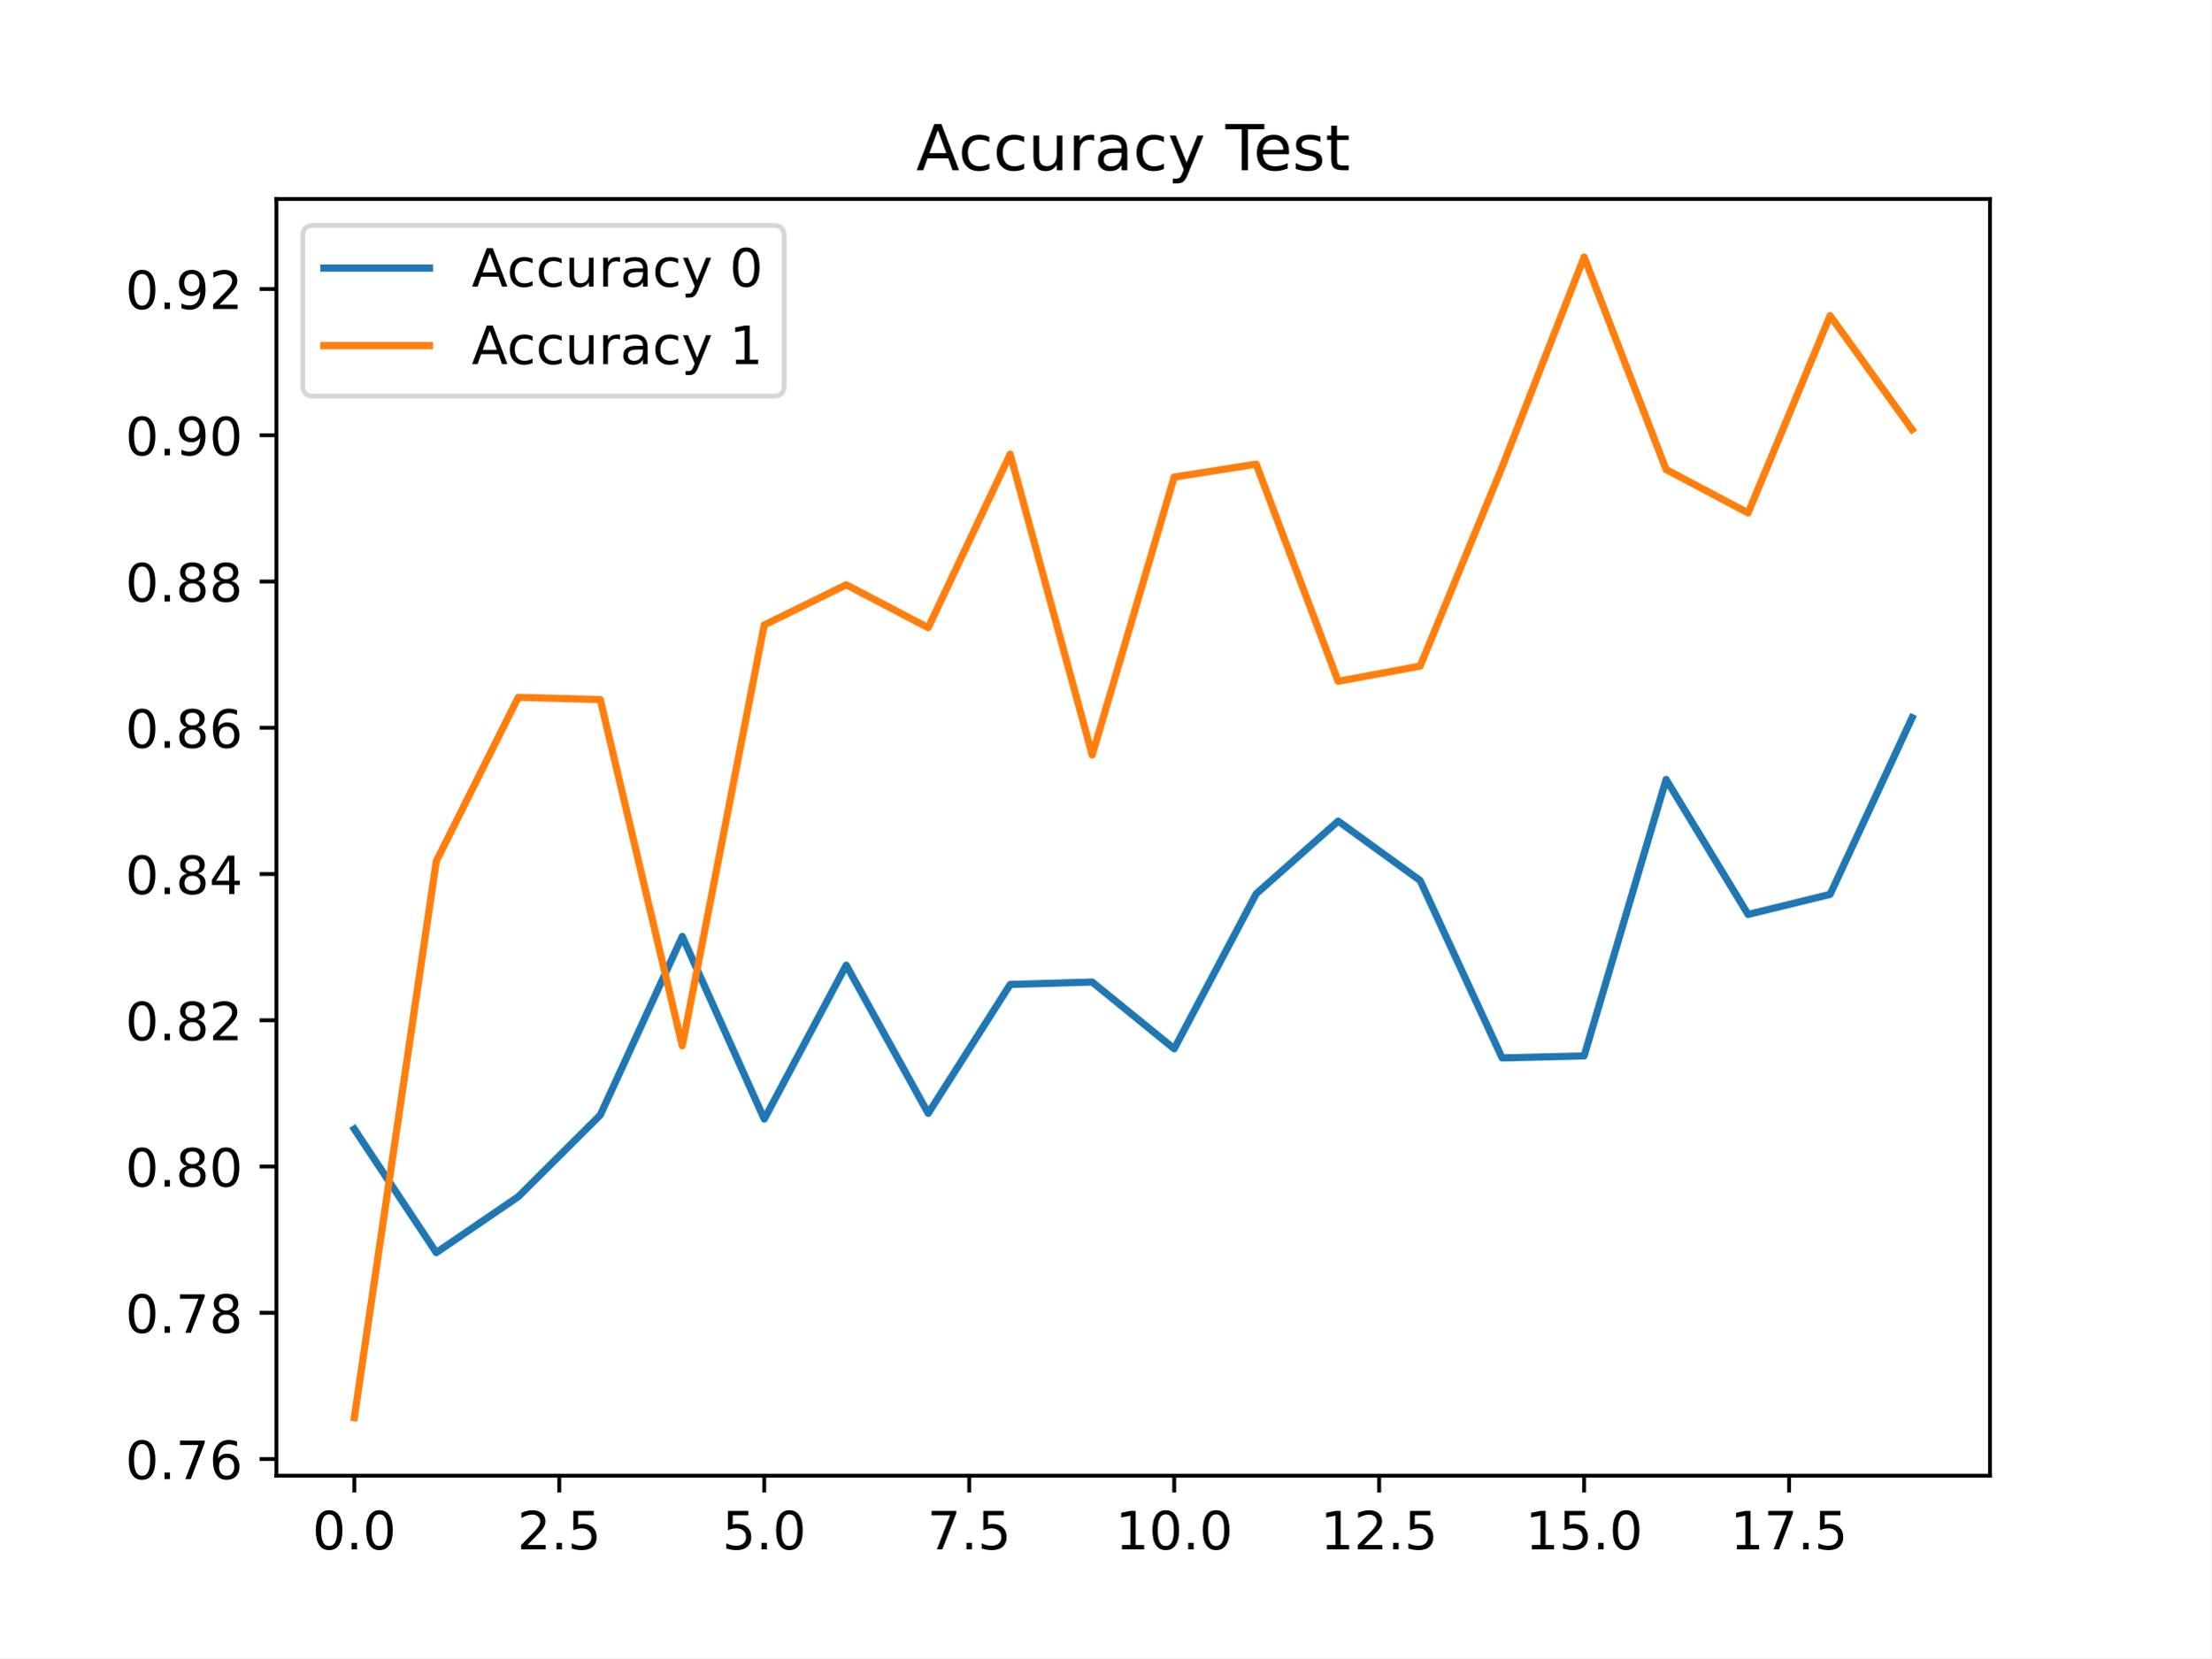
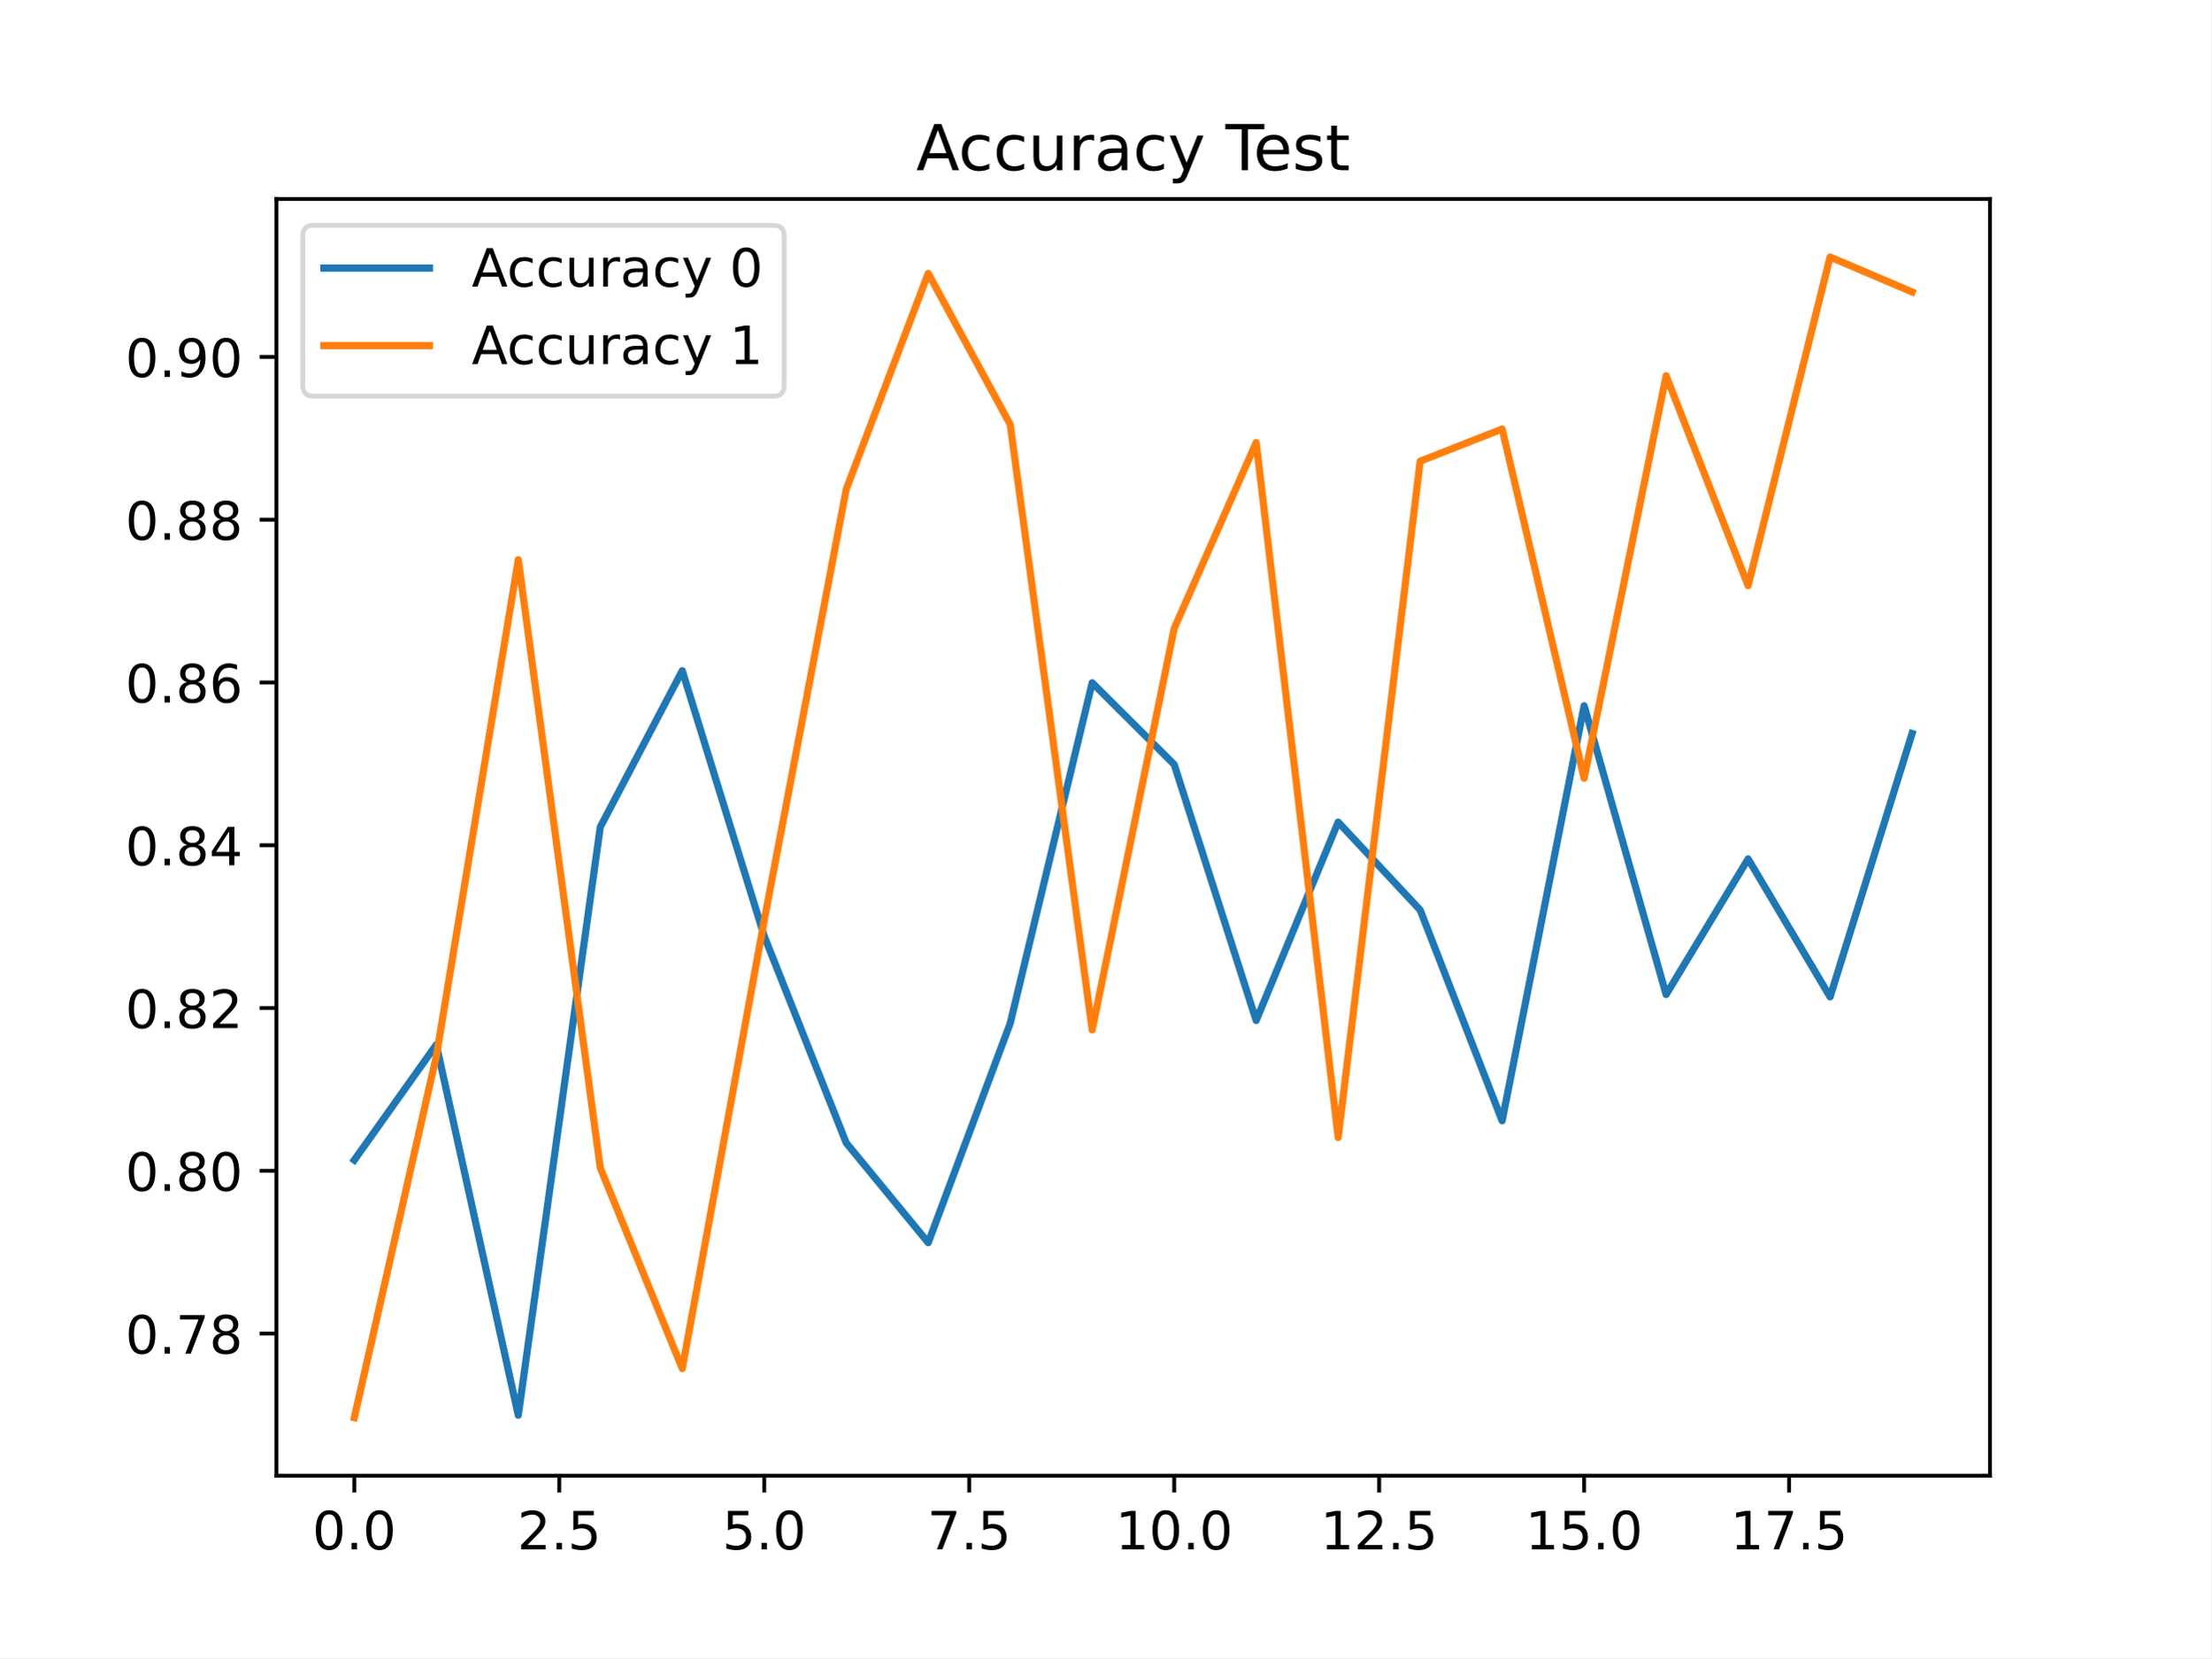
<svg xmlns="http://www.w3.org/2000/svg" xmlns:xlink="http://www.w3.org/1999/xlink" width="460.8pt" height="345.6pt" viewBox="0 0 460.8 345.6" version="1.1">
  <defs>
    <style type="text/css">*{stroke-linejoin: round; stroke-linecap: butt}</style>
  </defs>
  <g id="figure_1">
    <g id="patch_1">
      <path d="M 0 345.6  L 460.8 345.6  L 460.8 0  L 0 0  z " style="fill: #ffffff" />
    </g>
    <g id="axes_1">
      <g id="patch_2">
        <path d="M 57.6 307.584  L 414.72 307.584  L 414.72 41.472  L 57.6 41.472  z " style="fill: #ffffff" />
      </g>
      <g id="matplotlib.axis_1">
        <g id="xtick_1">
          <g id="line2d_1">
            <defs>
-               <path id="m2939d666b2" d="M 0 0  L 0 3.5  " style="stroke: #000000; stroke-width: 0.8" />
+               <path id="m9f55949ef5" d="M 0 0  L 0 3.5  " style="stroke: #000000; stroke-width: 0.8" />
            </defs>
            <g>
-               <use xlink:href="#m2939d666b2" x="73.833" y="307.584" style="stroke: #000000; stroke-width: 0.8" />
+               <use xlink:href="#m9f55949ef5" x="73.833" y="307.584" style="stroke: #000000; stroke-width: 0.8" />
            </g>
          </g>
          <g id="text_1">
            <g transform="translate(65.08601 322.9423) scale(0.11 -0.11)">
              <defs>
                <path id="DejaVuSans-30" d="M 2034 4250  Q 1547 4250 1301 3770  Q 1056 3291 1056 2328  Q 1056 1369 1301 889  Q 1547 409 2034 409  Q 2525 409 2770 889  Q 3016 1369 3016 2328  Q 3016 3291 2770 3770  Q 2525 4250 2034 4250  z M 2034 4750  Q 2819 4750 3233 4129  Q 3647 3509 3647 2328  Q 3647 1150 3233 529  Q 2819 -91 2034 -91  Q 1250 -91 836 529  Q 422 1150 422 2328  Q 422 3509 836 4129  Q 1250 4750 2034 4750  z " transform="scale(0.015625)" />
                <path id="DejaVuSans-2e" d="M 684 794  L 1344 794  L 1344 0  L 684 0  L 684 794  z " transform="scale(0.015625)" />
              </defs>
              <use xlink:href="#DejaVuSans-30" />
              <use xlink:href="#DejaVuSans-2e" x="63.623" />
              <use xlink:href="#DejaVuSans-30" x="95.41" />
            </g>
          </g>
        </g>
        <g id="xtick_2">
          <g id="line2d_2">
            <g>
-               <use xlink:href="#m2939d666b2" x="116.55" y="307.584" style="stroke: #000000; stroke-width: 0.8" />
+               <use xlink:href="#m9f55949ef5" x="116.55" y="307.584" style="stroke: #000000; stroke-width: 0.8" />
            </g>
          </g>
          <g id="text_2">
            <g transform="translate(107.8037 322.9423) scale(0.11 -0.11)">
              <defs>
                <path id="DejaVuSans-32" d="M 1228 531  L 3431 531  L 3431 0  L 469 0  L 469 531  Q 828 903 1448 1529  Q 2069 2156 2228 2338  Q 2531 2678 2651 2914  Q 2772 3150 2772 3378  Q 2772 3750 2511 3984  Q 2250 4219 1831 4219  Q 1534 4219 1204 4116  Q 875 4013 500 3803  L 500 4441  Q 881 4594 1212 4672  Q 1544 4750 1819 4750  Q 2544 4750 2975 4387  Q 3406 4025 3406 3419  Q 3406 3131 3298 2873  Q 3191 2616 2906 2266  Q 2828 2175 2409 1742  Q 1991 1309 1228 531  z " transform="scale(0.015625)" />
                <path id="DejaVuSans-35" d="M 691 4666  L 3169 4666  L 3169 4134  L 1269 4134  L 1269 2991  Q 1406 3038 1543 3061  Q 1681 3084 1819 3084  Q 2600 3084 3056 2656  Q 3513 2228 3513 1497  Q 3513 744 3044 326  Q 2575 -91 1722 -91  Q 1428 -91 1123 -41  Q 819 9 494 109  L 494 744  Q 775 591 1075 516  Q 1375 441 1709 441  Q 2250 441 2565 725  Q 2881 1009 2881 1497  Q 2881 1984 2565 2268  Q 2250 2553 1709 2553  Q 1456 2553 1204 2497  Q 953 2441 691 2322  L 691 4666  z " transform="scale(0.015625)" />
              </defs>
              <use xlink:href="#DejaVuSans-32" />
              <use xlink:href="#DejaVuSans-2e" x="63.623" />
              <use xlink:href="#DejaVuSans-35" x="95.41" />
            </g>
          </g>
        </g>
        <g id="xtick_3">
          <g id="line2d_3">
            <g>
-               <use xlink:href="#m2939d666b2" x="159.268" y="307.584" style="stroke: #000000; stroke-width: 0.8" />
+               <use xlink:href="#m9f55949ef5" x="159.268" y="307.584" style="stroke: #000000; stroke-width: 0.8" />
            </g>
          </g>
          <g id="text_3">
            <g transform="translate(150.5214 322.9423) scale(0.11 -0.11)">
              <use xlink:href="#DejaVuSans-35" />
              <use xlink:href="#DejaVuSans-2e" x="63.623" />
              <use xlink:href="#DejaVuSans-30" x="95.41" />
            </g>
          </g>
        </g>
        <g id="xtick_4">
          <g id="line2d_4">
            <g>
-               <use xlink:href="#m2939d666b2" x="201.986" y="307.584" style="stroke: #000000; stroke-width: 0.8" />
+               <use xlink:href="#m9f55949ef5" x="201.986" y="307.584" style="stroke: #000000; stroke-width: 0.8" />
            </g>
          </g>
          <g id="text_4">
            <g transform="translate(193.2391 322.9423) scale(0.11 -0.11)">
              <defs>
                <path id="DejaVuSans-37" d="M 525 4666  L 3525 4666  L 3525 4397  L 1831 0  L 1172 0  L 2766 4134  L 525 4134  L 525 4666  z " transform="scale(0.015625)" />
              </defs>
              <use xlink:href="#DejaVuSans-37" />
              <use xlink:href="#DejaVuSans-2e" x="63.623" />
              <use xlink:href="#DejaVuSans-35" x="95.41" />
            </g>
          </g>
        </g>
        <g id="xtick_5">
          <g id="line2d_5">
            <g>
-               <use xlink:href="#m2939d666b2" x="244.704" y="307.584" style="stroke: #000000; stroke-width: 0.8" />
+               <use xlink:href="#m9f55949ef5" x="244.704" y="307.584" style="stroke: #000000; stroke-width: 0.8" />
            </g>
          </g>
          <g id="text_5">
            <g transform="translate(232.4574 322.9423) scale(0.11 -0.11)">
              <defs>
                <path id="DejaVuSans-31" d="M 794 531  L 1825 531  L 1825 4091  L 703 3866  L 703 4441  L 1819 4666  L 2450 4666  L 2450 531  L 3481 531  L 3481 0  L 794 0  L 794 531  z " transform="scale(0.015625)" />
              </defs>
              <use xlink:href="#DejaVuSans-31" />
              <use xlink:href="#DejaVuSans-30" x="63.623" />
              <use xlink:href="#DejaVuSans-2e" x="127.246" />
              <use xlink:href="#DejaVuSans-30" x="159.033" />
            </g>
          </g>
        </g>
        <g id="xtick_6">
          <g id="line2d_6">
            <g>
-               <use xlink:href="#m2939d666b2" x="287.421" y="307.584" style="stroke: #000000; stroke-width: 0.8" />
+               <use xlink:href="#m9f55949ef5" x="287.421" y="307.584" style="stroke: #000000; stroke-width: 0.8" />
            </g>
          </g>
          <g id="text_6">
            <g transform="translate(275.1751 322.9423) scale(0.11 -0.11)">
              <use xlink:href="#DejaVuSans-31" />
              <use xlink:href="#DejaVuSans-32" x="63.623" />
              <use xlink:href="#DejaVuSans-2e" x="127.246" />
              <use xlink:href="#DejaVuSans-35" x="159.033" />
            </g>
          </g>
        </g>
        <g id="xtick_7">
          <g id="line2d_7">
            <g>
-               <use xlink:href="#m2939d666b2" x="330.139" y="307.584" style="stroke: #000000; stroke-width: 0.8" />
+               <use xlink:href="#m9f55949ef5" x="330.139" y="307.584" style="stroke: #000000; stroke-width: 0.8" />
            </g>
          </g>
          <g id="text_7">
            <g transform="translate(317.8929 322.9423) scale(0.11 -0.11)">
              <use xlink:href="#DejaVuSans-31" />
              <use xlink:href="#DejaVuSans-35" x="63.623" />
              <use xlink:href="#DejaVuSans-2e" x="127.246" />
              <use xlink:href="#DejaVuSans-30" x="159.033" />
            </g>
          </g>
        </g>
        <g id="xtick_8">
          <g id="line2d_8">
            <g>
-               <use xlink:href="#m2939d666b2" x="372.857" y="307.584" style="stroke: #000000; stroke-width: 0.8" />
+               <use xlink:href="#m9f55949ef5" x="372.857" y="307.584" style="stroke: #000000; stroke-width: 0.8" />
            </g>
          </g>
          <g id="text_8">
            <g transform="translate(360.6106 322.9423) scale(0.11 -0.11)">
              <use xlink:href="#DejaVuSans-31" />
              <use xlink:href="#DejaVuSans-37" x="63.623" />
              <use xlink:href="#DejaVuSans-2e" x="127.246" />
              <use xlink:href="#DejaVuSans-35" x="159.033" />
            </g>
          </g>
        </g>
      </g>
      <g id="matplotlib.axis_2">
        <g id="ytick_1">
          <g id="line2d_9">
            <defs>
-               <path id="m09695111cd" d="M 0 0  L -3.5 0  " style="stroke: #000000; stroke-width: 0.8" />
+               <path id="me91a0b0227" d="M 0 0  L -3.5 0  " style="stroke: #000000; stroke-width: 0.8" />
            </defs>
            <g>
-               <use xlink:href="#m09695111cd" x="57.6" y="304.115" style="stroke: #000000; stroke-width: 0.8" />
+               <use xlink:href="#me91a0b0227" x="57.6" y="277.961" style="stroke: #000000; stroke-width: 0.8" />
            </g>
          </g>
          <g id="text_9">
-             <g transform="translate(26.10781 308.2946) scale(0.11 -0.11)">
-               <defs>
-                 <path id="DejaVuSans-36" d="M 2113 2584  Q 1688 2584 1439 2293  Q 1191 2003 1191 1497  Q 1191 994 1439 701  Q 1688 409 2113 409  Q 2538 409 2786 701  Q 3034 994 3034 1497  Q 3034 2003 2786 2293  Q 2538 2584 2113 2584  z M 3366 4563  L 3366 3988  Q 3128 4100 2886 4159  Q 2644 4219 2406 4219  Q 1781 4219 1451 3797  Q 1122 3375 1075 2522  Q 1259 2794 1537 2939  Q 1816 3084 2150 3084  Q 2853 3084 3261 2657  Q 3669 2231 3669 1497  Q 3669 778 3244 343  Q 2819 -91 2113 -91  Q 1303 -91 875 529  Q 447 1150 447 2328  Q 447 3434 972 4092  Q 1497 4750 2381 4750  Q 2619 4750 2861 4703  Q 3103 4656 3366 4563  z " transform="scale(0.015625)" />
+             <g transform="translate(26.10781 282.1405) scale(0.11 -0.11)">
+               <defs>
+                 <path id="DejaVuSans-38" d="M 2034 2216  Q 1584 2216 1326 1975  Q 1069 1734 1069 1313  Q 1069 891 1326 650  Q 1584 409 2034 409  Q 2484 409 2743 651  Q 3003 894 3003 1313  Q 3003 1734 2745 1975  Q 2488 2216 2034 2216  z M 1403 2484  Q 997 2584 770 2862  Q 544 3141 544 3541  Q 544 4100 942 4425  Q 1341 4750 2034 4750  Q 2731 4750 3128 4425  Q 3525 4100 3525 3541  Q 3525 3141 3298 2862  Q 3072 2584 2669 2484  Q 3125 2378 3379 2068  Q 3634 1759 3634 1313  Q 3634 634 3220 271  Q 2806 -91 2034 -91  Q 1263 -91 848 271  Q 434 634 434 1313  Q 434 1759 690 2068  Q 947 2378 1403 2484  z M 1172 3481  Q 1172 3119 1398 2916  Q 1625 2713 2034 2713  Q 2441 2713 2670 2916  Q 2900 3119 2900 3481  Q 2900 3844 2670 4047  Q 2441 4250 2034 4250  Q 1625 4250 1398 4047  Q 1172 3844 1172 3481  z " transform="scale(0.015625)" />
              </defs>
              <use xlink:href="#DejaVuSans-30" />
              <use xlink:href="#DejaVuSans-2e" x="63.623" />
              <use xlink:href="#DejaVuSans-37" x="95.41" />
-               <use xlink:href="#DejaVuSans-36" x="159.033" />
+               <use xlink:href="#DejaVuSans-38" x="159.033" />
            </g>
          </g>
        </g>
        <g id="ytick_2">
          <g id="line2d_10">
            <g>
-               <use xlink:href="#m09695111cd" x="57.6" y="273.629" style="stroke: #000000; stroke-width: 0.8" />
+               <use xlink:href="#me91a0b0227" x="57.6" y="244.032" style="stroke: #000000; stroke-width: 0.8" />
            </g>
          </g>
          <g id="text_10">
-             <g transform="translate(26.10781 277.8084) scale(0.11 -0.11)">
-               <defs>
-                 <path id="DejaVuSans-38" d="M 2034 2216  Q 1584 2216 1326 1975  Q 1069 1734 1069 1313  Q 1069 891 1326 650  Q 1584 409 2034 409  Q 2484 409 2743 651  Q 3003 894 3003 1313  Q 3003 1734 2745 1975  Q 2488 2216 2034 2216  z M 1403 2484  Q 997 2584 770 2862  Q 544 3141 544 3541  Q 544 4100 942 4425  Q 1341 4750 2034 4750  Q 2731 4750 3128 4425  Q 3525 4100 3525 3541  Q 3525 3141 3298 2862  Q 3072 2584 2669 2484  Q 3125 2378 3379 2068  Q 3634 1759 3634 1313  Q 3634 634 3220 271  Q 2806 -91 2034 -91  Q 1263 -91 848 271  Q 434 634 434 1313  Q 434 1759 690 2068  Q 947 2378 1403 2484  z M 1172 3481  Q 1172 3119 1398 2916  Q 1625 2713 2034 2713  Q 2441 2713 2670 2916  Q 2900 3119 2900 3481  Q 2900 3844 2670 4047  Q 2441 4250 2034 4250  Q 1625 4250 1398 4047  Q 1172 3844 1172 3481  z " transform="scale(0.015625)" />
-               </defs>
-               <use xlink:href="#DejaVuSans-30" />
-               <use xlink:href="#DejaVuSans-2e" x="63.623" />
-               <use xlink:href="#DejaVuSans-37" x="95.41" />
-               <use xlink:href="#DejaVuSans-38" x="159.033" />
+             <g transform="translate(26.10781 248.2113) scale(0.11 -0.11)">
+               <use xlink:href="#DejaVuSans-30" />
+               <use xlink:href="#DejaVuSans-2e" x="63.623" />
+               <use xlink:href="#DejaVuSans-38" x="95.41" />
+               <use xlink:href="#DejaVuSans-30" x="159.033" />
            </g>
          </g>
        </g>
        <g id="ytick_3">
          <g id="line2d_11">
            <g>
-               <use xlink:href="#m09695111cd" x="57.6" y="243.143" style="stroke: #000000; stroke-width: 0.8" />
+               <use xlink:href="#me91a0b0227" x="57.6" y="210.103" style="stroke: #000000; stroke-width: 0.8" />
            </g>
          </g>
          <g id="text_11">
-             <g transform="translate(26.10781 247.3221) scale(0.11 -0.11)">
-               <use xlink:href="#DejaVuSans-30" />
-               <use xlink:href="#DejaVuSans-2e" x="63.623" />
-               <use xlink:href="#DejaVuSans-38" x="95.41" />
-               <use xlink:href="#DejaVuSans-30" x="159.033" />
+             <g transform="translate(26.10781 214.2821) scale(0.11 -0.11)">
+               <use xlink:href="#DejaVuSans-30" />
+               <use xlink:href="#DejaVuSans-2e" x="63.623" />
+               <use xlink:href="#DejaVuSans-38" x="95.41" />
+               <use xlink:href="#DejaVuSans-32" x="159.033" />
            </g>
          </g>
        </g>
        <g id="ytick_4">
          <g id="line2d_12">
            <g>
-               <use xlink:href="#m09695111cd" x="57.6" y="212.657" style="stroke: #000000; stroke-width: 0.8" />
+               <use xlink:href="#me91a0b0227" x="57.6" y="176.174" style="stroke: #000000; stroke-width: 0.8" />
            </g>
          </g>
          <g id="text_12">
-             <g transform="translate(26.10781 216.8359) scale(0.11 -0.11)">
-               <use xlink:href="#DejaVuSans-30" />
-               <use xlink:href="#DejaVuSans-2e" x="63.623" />
-               <use xlink:href="#DejaVuSans-38" x="95.41" />
-               <use xlink:href="#DejaVuSans-32" x="159.033" />
+             <g transform="translate(26.10781 180.3529) scale(0.11 -0.11)">
+               <defs>
+                 <path id="DejaVuSans-34" d="M 2419 4116  L 825 1625  L 2419 1625  L 2419 4116  z M 2253 4666  L 3047 4666  L 3047 1625  L 3713 1625  L 3713 1100  L 3047 1100  L 3047 0  L 2419 0  L 2419 1100  L 313 1100  L 313 1709  L 2253 4666  z " transform="scale(0.015625)" />
+               </defs>
+               <use xlink:href="#DejaVuSans-30" />
+               <use xlink:href="#DejaVuSans-2e" x="63.623" />
+               <use xlink:href="#DejaVuSans-38" x="95.41" />
+               <use xlink:href="#DejaVuSans-34" x="159.033" />
            </g>
          </g>
        </g>
        <g id="ytick_5">
          <g id="line2d_13">
            <g>
-               <use xlink:href="#m09695111cd" x="57.6" y="182.171" style="stroke: #000000; stroke-width: 0.8" />
+               <use xlink:href="#me91a0b0227" x="57.6" y="142.245" style="stroke: #000000; stroke-width: 0.8" />
            </g>
          </g>
          <g id="text_13">
-             <g transform="translate(26.10781 186.3497) scale(0.11 -0.11)">
-               <defs>
-                 <path id="DejaVuSans-34" d="M 2419 4116  L 825 1625  L 2419 1625  L 2419 4116  z M 2253 4666  L 3047 4666  L 3047 1625  L 3713 1625  L 3713 1100  L 3047 1100  L 3047 0  L 2419 0  L 2419 1100  L 313 1100  L 313 1709  L 2253 4666  z " transform="scale(0.015625)" />
-               </defs>
-               <use xlink:href="#DejaVuSans-30" />
-               <use xlink:href="#DejaVuSans-2e" x="63.623" />
-               <use xlink:href="#DejaVuSans-38" x="95.41" />
-               <use xlink:href="#DejaVuSans-34" x="159.033" />
+             <g transform="translate(26.10781 146.4237) scale(0.11 -0.11)">
+               <defs>
+                 <path id="DejaVuSans-36" d="M 2113 2584  Q 1688 2584 1439 2293  Q 1191 2003 1191 1497  Q 1191 994 1439 701  Q 1688 409 2113 409  Q 2538 409 2786 701  Q 3034 994 3034 1497  Q 3034 2003 2786 2293  Q 2538 2584 2113 2584  z M 3366 4563  L 3366 3988  Q 3128 4100 2886 4159  Q 2644 4219 2406 4219  Q 1781 4219 1451 3797  Q 1122 3375 1075 2522  Q 1259 2794 1537 2939  Q 1816 3084 2150 3084  Q 2853 3084 3261 2657  Q 3669 2231 3669 1497  Q 3669 778 3244 343  Q 2819 -91 2113 -91  Q 1303 -91 875 529  Q 447 1150 447 2328  Q 447 3434 972 4092  Q 1497 4750 2381 4750  Q 2619 4750 2861 4703  Q 3103 4656 3366 4563  z " transform="scale(0.015625)" />
+               </defs>
+               <use xlink:href="#DejaVuSans-30" />
+               <use xlink:href="#DejaVuSans-2e" x="63.623" />
+               <use xlink:href="#DejaVuSans-38" x="95.41" />
+               <use xlink:href="#DejaVuSans-36" x="159.033" />
            </g>
          </g>
        </g>
        <g id="ytick_6">
          <g id="line2d_14">
            <g>
-               <use xlink:href="#m09695111cd" x="57.6" y="151.684" style="stroke: #000000; stroke-width: 0.8" />
+               <use xlink:href="#me91a0b0227" x="57.6" y="108.315" style="stroke: #000000; stroke-width: 0.8" />
            </g>
          </g>
          <g id="text_14">
-             <g transform="translate(26.10781 155.8635) scale(0.11 -0.11)">
-               <use xlink:href="#DejaVuSans-30" />
-               <use xlink:href="#DejaVuSans-2e" x="63.623" />
-               <use xlink:href="#DejaVuSans-38" x="95.41" />
-               <use xlink:href="#DejaVuSans-36" x="159.033" />
+             <g transform="translate(26.10781 112.4945) scale(0.11 -0.11)">
+               <use xlink:href="#DejaVuSans-30" />
+               <use xlink:href="#DejaVuSans-2e" x="63.623" />
+               <use xlink:href="#DejaVuSans-38" x="95.41" />
+               <use xlink:href="#DejaVuSans-38" x="159.033" />
            </g>
          </g>
        </g>
        <g id="ytick_7">
          <g id="line2d_15">
            <g>
-               <use xlink:href="#m09695111cd" x="57.6" y="121.198" style="stroke: #000000; stroke-width: 0.8" />
+               <use xlink:href="#me91a0b0227" x="57.6" y="74.386" style="stroke: #000000; stroke-width: 0.8" />
            </g>
          </g>
          <g id="text_15">
-             <g transform="translate(26.10781 125.3773) scale(0.11 -0.11)">
-               <use xlink:href="#DejaVuSans-30" />
-               <use xlink:href="#DejaVuSans-2e" x="63.623" />
-               <use xlink:href="#DejaVuSans-38" x="95.41" />
-               <use xlink:href="#DejaVuSans-38" x="159.033" />
-             </g>
-           </g>
-         </g>
-         <g id="ytick_8">
-           <g id="line2d_16">
-             <g>
-               <use xlink:href="#m09695111cd" x="57.6" y="90.712" style="stroke: #000000; stroke-width: 0.8" />
-             </g>
-           </g>
-           <g id="text_16">
-             <g transform="translate(26.10781 94.89104) scale(0.11 -0.11)">
+             <g transform="translate(26.10781 78.56532) scale(0.11 -0.11)">
              <defs>
                <path id="DejaVuSans-39" d="M 703 97  L 703 672  Q 941 559 1184 500  Q 1428 441 1663 441  Q 2288 441 2617 861  Q 2947 1281 2994 2138  Q 2813 1869 2534 1725  Q 2256 1581 1919 1581  Q 1219 1581 811 2004  Q 403 2428 403 3163  Q 403 3881 828 4315  Q 1253 4750 1959 4750  Q 2769 4750 3195 4129  Q 3622 3509 3622 2328  Q 3622 1225 3098 567  Q 2575 -91 1691 -91  Q 1453 -91 1209 -44  Q 966 3 703 97  z M 1959 2075  Q 2384 2075 2632 2365  Q 2881 2656 2881 3163  Q 2881 3666 2632 3958  Q 2384 4250 1959 4250  Q 1534 4250 1286 3958  Q 1038 3666 1038 3163  Q 1038 2656 1286 2365  Q 1534 2075 1959 2075  z " transform="scale(0.015625)" />
              </defs>
              <use xlink:href="#DejaVuSans-30" />
              <use xlink:href="#DejaVuSans-2e" x="63.623" />
              <use xlink:href="#DejaVuSans-39" x="95.41" />
              <use xlink:href="#DejaVuSans-30" x="159.033" />
            </g>
          </g>
        </g>
-         <g id="ytick_9">
-           <g id="line2d_17">
-             <g>
-               <use xlink:href="#m09695111cd" x="57.6" y="60.226" style="stroke: #000000; stroke-width: 0.8" />
-             </g>
-           </g>
-           <g id="text_17">
-             <g transform="translate(26.10781 64.40482) scale(0.11 -0.11)">
-               <use xlink:href="#DejaVuSans-30" />
-               <use xlink:href="#DejaVuSans-2e" x="63.623" />
-               <use xlink:href="#DejaVuSans-39" x="95.41" />
-               <use xlink:href="#DejaVuSans-32" x="159.033" />
-             </g>
-           </g>
-         </g>
-       </g>
-       <g id="line2d_18">
-         <path d="M 73.833 235.326  L 90.92 261.083  L 108.007 249.425  L 125.094 232.414  L 142.181 195.183  L 159.268 233.248  L 176.355 201.172  L 193.442 232.06  L 210.529 205.19  L 227.616 204.69  L 244.704 218.597  L 261.791 186.292  L 278.878 171.148  L 295.965 183.532  L 313.052 220.505  L 330.139 220.081  L 347.226 162.466  L 364.313 190.593  L 381.4 186.416  L 398.487 149.603  " clip-path="url(#pb52a719f96)" style="fill: none; stroke: #1f77b4; stroke-width: 1.5; stroke-linecap: square" />
-       </g>
-       <g id="line2d_19">
-         <path d="M 73.833 295.488  L 90.92 179.498  L 108.007 145.341  L 125.094 145.812  L 142.181 217.98  L 159.268 130.267  L 176.355 121.887  L 193.442 130.824  L 210.529 94.658  L 227.616 157.364  L 244.704 99.441  L 261.791 96.741  L 278.878 142.004  L 295.965 138.826  L 313.052 97.345  L 330.139 53.568  L 347.226 97.862  L 364.313 106.912  L 381.4 65.796  L 398.487 89.529  " clip-path="url(#pb52a719f96)" style="fill: none; stroke: #ff7f0e; stroke-width: 1.5; stroke-linecap: square" />
+       </g>
+       <g id="line2d_16">
+         <path d="M 73.833 241.792  L 90.92 217.745  L 108.007 294.978  L 125.094 172.381  L 142.181 139.794  L 159.268 195.13  L 176.355 238.215  L 193.442 259.016  L 210.529 213.287  L 227.616 142.306  L 244.704 159.343  L 261.791 212.702  L 278.878 171.352  L 295.965 189.672  L 313.052 233.608  L 330.139 147.099  L 347.226 207.287  L 364.313 179.022  L 381.4 207.775  L 398.487 152.881  " clip-path="url(#p8464e2b9f9)" style="fill: none; stroke: #1f77b4; stroke-width: 1.5; stroke-linecap: square" />
+       </g>
+       <g id="line2d_17">
+         <path d="M 73.833 295.488  L 90.92 220.155  L 108.007 116.666  L 125.094 243.422  L 142.181 285.254  L 159.268 191.777  L 176.355 101.971  L 193.442 56.987  L 210.529 88.473  L 227.616 214.661  L 244.704 130.984  L 261.791 92.239  L 278.878 237.094  L 295.965 96.13  L 313.052 89.418  L 330.139 162.219  L 347.226 78.327  L 364.313 122.071  L 381.4 53.568  L 398.487 60.849  " clip-path="url(#p8464e2b9f9)" style="fill: none; stroke: #ff7f0e; stroke-width: 1.5; stroke-linecap: square" />
      </g>
      <g id="patch_3">
        <path d="M 57.6 307.584  L 57.6 41.472  " style="fill: none; stroke: #000000; stroke-width: 0.8; stroke-linejoin: miter; stroke-linecap: square" />
      </g>
      <g id="patch_4">
        <path d="M 414.72 307.584  L 414.72 41.472  " style="fill: none; stroke: #000000; stroke-width: 0.8; stroke-linejoin: miter; stroke-linecap: square" />
      </g>
      <g id="patch_5">
        <path d="M 57.6 307.584  L 414.72 307.584  " style="fill: none; stroke: #000000; stroke-width: 0.8; stroke-linejoin: miter; stroke-linecap: square" />
      </g>
      <g id="patch_6">
        <path d="M 57.6 41.472  L 414.72 41.472  " style="fill: none; stroke: #000000; stroke-width: 0.8; stroke-linejoin: miter; stroke-linecap: square" />
      </g>
-       <g id="text_18">
+       <g id="text_16">
        <g transform="translate(190.9335 35.472) scale(0.132 -0.132)">
          <defs>
            <path id="DejaVuSans-41" d="M 2188 4044  L 1331 1722  L 3047 1722  L 2188 4044  z M 1831 4666  L 2547 4666  L 4325 0  L 3669 0  L 3244 1197  L 1141 1197  L 716 0  L 50 0  L 1831 4666  z " transform="scale(0.015625)" />
            <path id="DejaVuSans-63" d="M 3122 3366  L 3122 2828  Q 2878 2963 2633 3030  Q 2388 3097 2138 3097  Q 1578 3097 1268 2742  Q 959 2388 959 1747  Q 959 1106 1268 751  Q 1578 397 2138 397  Q 2388 397 2633 464  Q 2878 531 3122 666  L 3122 134  Q 2881 22 2623 -34  Q 2366 -91 2075 -91  Q 1284 -91 818 406  Q 353 903 353 1747  Q 353 2603 823 3093  Q 1294 3584 2113 3584  Q 2378 3584 2631 3529  Q 2884 3475 3122 3366  z " transform="scale(0.015625)" />
            <path id="DejaVuSans-75" d="M 544 1381  L 544 3500  L 1119 3500  L 1119 1403  Q 1119 906 1312 657  Q 1506 409 1894 409  Q 2359 409 2629 706  Q 2900 1003 2900 1516  L 2900 3500  L 3475 3500  L 3475 0  L 2900 0  L 2900 538  Q 2691 219 2414 64  Q 2138 -91 1772 -91  Q 1169 -91 856 284  Q 544 659 544 1381  z M 1991 3584  L 1991 3584  z " transform="scale(0.015625)" />
            <path id="DejaVuSans-72" d="M 2631 2963  Q 2534 3019 2420 3045  Q 2306 3072 2169 3072  Q 1681 3072 1420 2755  Q 1159 2438 1159 1844  L 1159 0  L 581 0  L 581 3500  L 1159 3500  L 1159 2956  Q 1341 3275 1631 3429  Q 1922 3584 2338 3584  Q 2397 3584 2469 3576  Q 2541 3569 2628 3553  L 2631 2963  z " transform="scale(0.015625)" />
            <path id="DejaVuSans-61" d="M 2194 1759  Q 1497 1759 1228 1600  Q 959 1441 959 1056  Q 959 750 1161 570  Q 1363 391 1709 391  Q 2188 391 2477 730  Q 2766 1069 2766 1631  L 2766 1759  L 2194 1759  z M 3341 1997  L 3341 0  L 2766 0  L 2766 531  Q 2569 213 2275 61  Q 1981 -91 1556 -91  Q 1019 -91 701 211  Q 384 513 384 1019  Q 384 1609 779 1909  Q 1175 2209 1959 2209  L 2766 2209  L 2766 2266  Q 2766 2663 2505 2880  Q 2244 3097 1772 3097  Q 1472 3097 1187 3025  Q 903 2953 641 2809  L 641 3341  Q 956 3463 1253 3523  Q 1550 3584 1831 3584  Q 2591 3584 2966 3190  Q 3341 2797 3341 1997  z " transform="scale(0.015625)" />
            <path id="DejaVuSans-79" d="M 2059 -325  Q 1816 -950 1584 -1140  Q 1353 -1331 966 -1331  L 506 -1331  L 506 -850  L 844 -850  Q 1081 -850 1212 -737  Q 1344 -625 1503 -206  L 1606 56  L 191 3500  L 800 3500  L 1894 763  L 2988 3500  L 3597 3500  L 2059 -325  z " transform="scale(0.015625)" />
            <path id="DejaVuSans-20" transform="scale(0.015625)" />
            <path id="DejaVuSans-54" d="M -19 4666  L 3928 4666  L 3928 4134  L 2272 4134  L 2272 0  L 1638 0  L 1638 4134  L -19 4134  L -19 4666  z " transform="scale(0.015625)" />
            <path id="DejaVuSans-65" d="M 3597 1894  L 3597 1613  L 953 1613  Q 991 1019 1311 708  Q 1631 397 2203 397  Q 2534 397 2845 478  Q 3156 559 3463 722  L 3463 178  Q 3153 47 2828 -22  Q 2503 -91 2169 -91  Q 1331 -91 842 396  Q 353 884 353 1716  Q 353 2575 817 3079  Q 1281 3584 2069 3584  Q 2775 3584 3186 3129  Q 3597 2675 3597 1894  z M 3022 2063  Q 3016 2534 2758 2815  Q 2500 3097 2075 3097  Q 1594 3097 1305 2825  Q 1016 2553 972 2059  L 3022 2063  z " transform="scale(0.015625)" />
            <path id="DejaVuSans-73" d="M 2834 3397  L 2834 2853  Q 2591 2978 2328 3040  Q 2066 3103 1784 3103  Q 1356 3103 1142 2972  Q 928 2841 928 2578  Q 928 2378 1081 2264  Q 1234 2150 1697 2047  L 1894 2003  Q 2506 1872 2764 1633  Q 3022 1394 3022 966  Q 3022 478 2636 193  Q 2250 -91 1575 -91  Q 1294 -91 989 -36  Q 684 19 347 128  L 347 722  Q 666 556 975 473  Q 1284 391 1588 391  Q 1994 391 2212 530  Q 2431 669 2431 922  Q 2431 1156 2273 1281  Q 2116 1406 1581 1522  L 1381 1569  Q 847 1681 609 1914  Q 372 2147 372 2553  Q 372 3047 722 3315  Q 1072 3584 1716 3584  Q 2034 3584 2315 3537  Q 2597 3491 2834 3397  z " transform="scale(0.015625)" />
            <path id="DejaVuSans-74" d="M 1172 4494  L 1172 3500  L 2356 3500  L 2356 3053  L 1172 3053  L 1172 1153  Q 1172 725 1289 603  Q 1406 481 1766 481  L 2356 481  L 2356 0  L 1766 0  Q 1100 0 847 248  Q 594 497 594 1153  L 594 3053  L 172 3053  L 172 3500  L 594 3500  L 594 4494  L 1172 4494  z " transform="scale(0.015625)" />
          </defs>
          <use xlink:href="#DejaVuSans-41" />
          <use xlink:href="#DejaVuSans-63" x="66.658" />
          <use xlink:href="#DejaVuSans-63" x="121.639" />
          <use xlink:href="#DejaVuSans-75" x="176.619" />
          <use xlink:href="#DejaVuSans-72" x="239.998" />
          <use xlink:href="#DejaVuSans-61" x="281.111" />
          <use xlink:href="#DejaVuSans-63" x="342.391" />
          <use xlink:href="#DejaVuSans-79" x="397.371" />
          <use xlink:href="#DejaVuSans-20" x="456.551" />
          <use xlink:href="#DejaVuSans-54" x="488.338" />
          <use xlink:href="#DejaVuSans-65" x="532.422" />
          <use xlink:href="#DejaVuSans-73" x="593.945" />
          <use xlink:href="#DejaVuSans-74" x="646.045" />
        </g>
      </g>
      <g id="legend_1">
        <g id="patch_7">
          <path d="M 65.3 82.564  L 161.217 82.564  Q 163.417 82.564 163.417 80.364  L 163.417 49.172  Q 163.417 46.972 161.217 46.972  L 65.3 46.972  Q 63.1 46.972 63.1 49.172  L 63.1 80.364  Q 63.1 82.564 65.3 82.564  z " style="fill: #ffffff; opacity: 0.8; stroke: #cccccc; stroke-linejoin: miter" />
        </g>
-         <g id="line2d_20">
+         <g id="line2d_18">
          <path d="M 67.5 55.88  L 78.5 55.88  L 89.5 55.88  " style="fill: none; stroke: #1f77b4; stroke-width: 1.5; stroke-linecap: square" />
        </g>
-         <g id="text_19">
+         <g id="text_17">
          <g transform="translate(98.3 59.73028) scale(0.11 -0.11)">
            <use xlink:href="#DejaVuSans-41" />
            <use xlink:href="#DejaVuSans-63" x="66.658" />
            <use xlink:href="#DejaVuSans-63" x="121.639" />
            <use xlink:href="#DejaVuSans-75" x="176.619" />
            <use xlink:href="#DejaVuSans-72" x="239.998" />
            <use xlink:href="#DejaVuSans-61" x="281.111" />
            <use xlink:href="#DejaVuSans-63" x="342.391" />
            <use xlink:href="#DejaVuSans-79" x="397.371" />
            <use xlink:href="#DejaVuSans-20" x="456.551" />
            <use xlink:href="#DejaVuSans-30" x="488.338" />
          </g>
        </g>
-         <g id="line2d_21">
+         <g id="line2d_19">
          <path d="M 67.5 72.026  L 78.5 72.026  L 89.5 72.026  " style="fill: none; stroke: #ff7f0e; stroke-width: 1.5; stroke-linecap: square" />
        </g>
-         <g id="text_20">
+         <g id="text_18">
          <g transform="translate(98.3 75.87622) scale(0.11 -0.11)">
            <use xlink:href="#DejaVuSans-41" />
            <use xlink:href="#DejaVuSans-63" x="66.658" />
            <use xlink:href="#DejaVuSans-63" x="121.639" />
            <use xlink:href="#DejaVuSans-75" x="176.619" />
            <use xlink:href="#DejaVuSans-72" x="239.998" />
            <use xlink:href="#DejaVuSans-61" x="281.111" />
            <use xlink:href="#DejaVuSans-63" x="342.391" />
            <use xlink:href="#DejaVuSans-79" x="397.371" />
            <use xlink:href="#DejaVuSans-20" x="456.551" />
            <use xlink:href="#DejaVuSans-31" x="488.338" />
          </g>
        </g>
      </g>
    </g>
  </g>
  <defs>
-     <clipPath id="pb52a719f96">
+     <clipPath id="p8464e2b9f9">
      <rect x="57.6" y="41.472" width="357.12" height="266.112" />
    </clipPath>
  </defs>
</svg>
